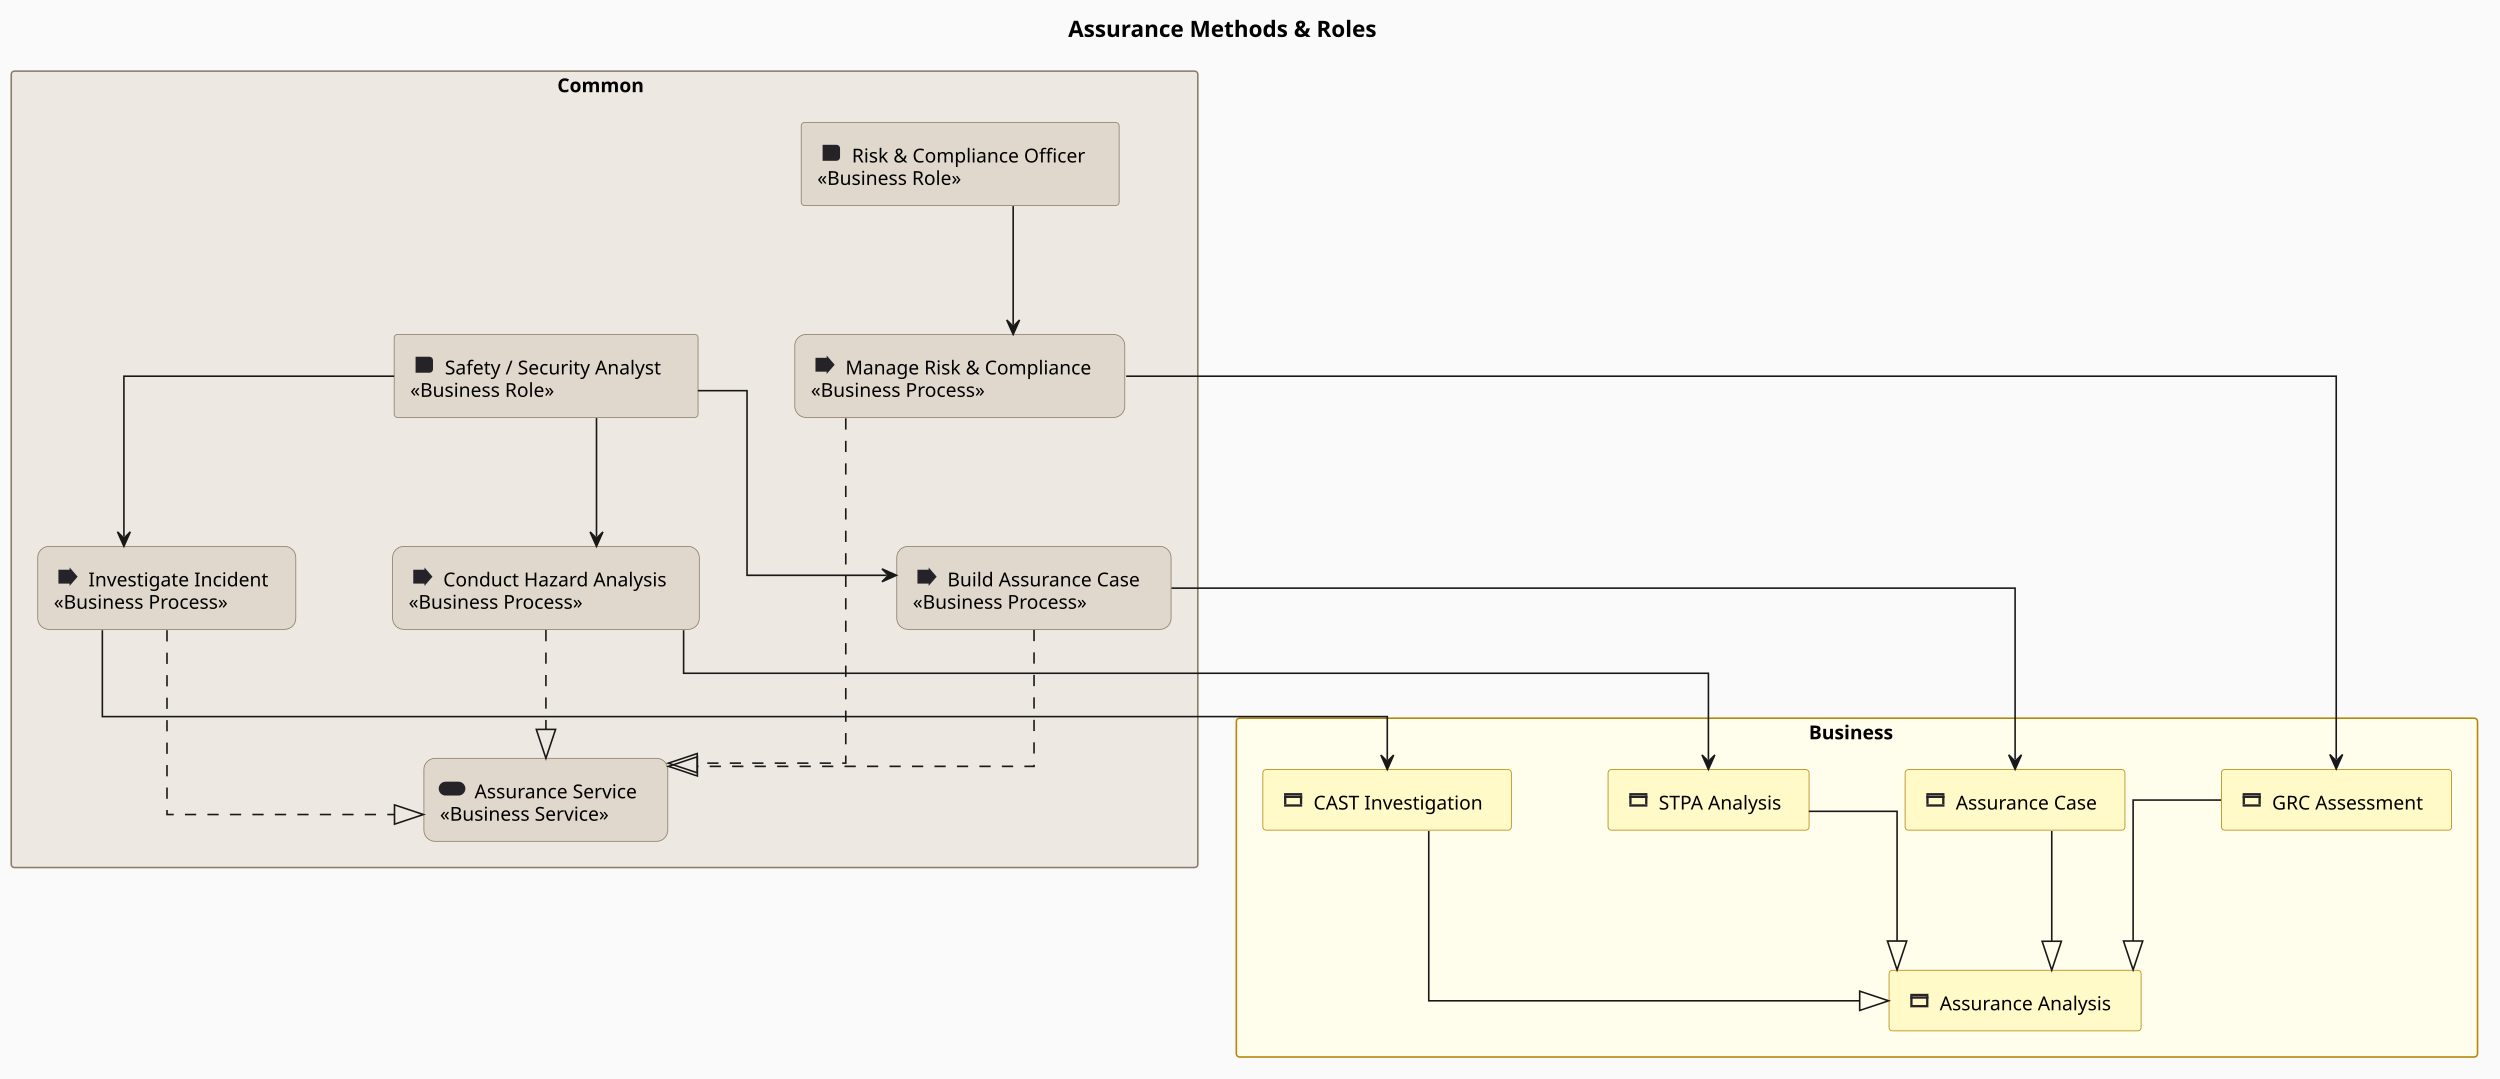
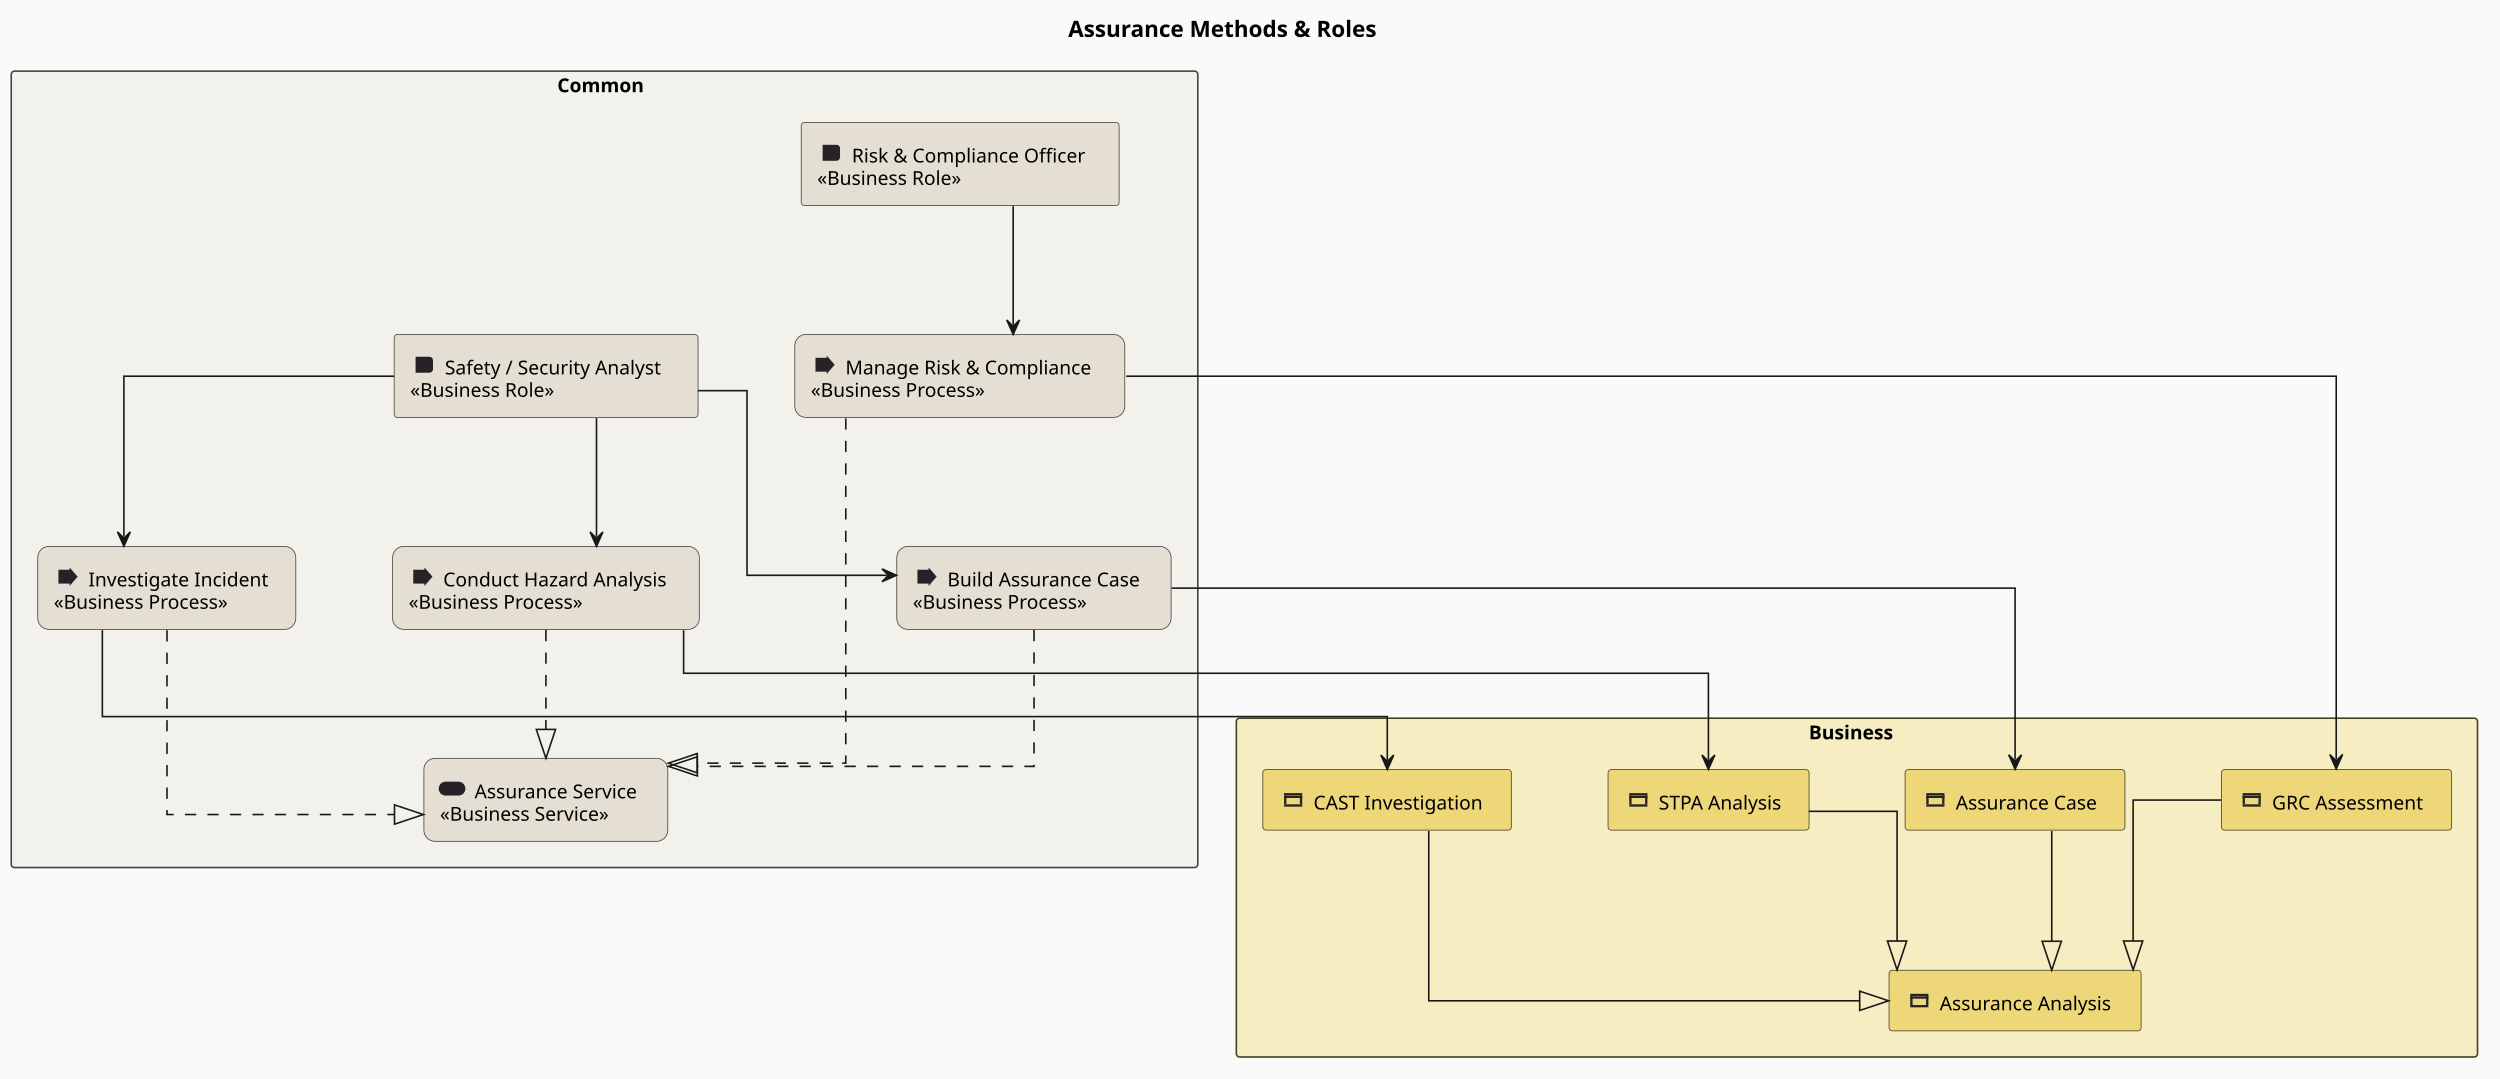
<svg xmlns="http://www.w3.org/2000/svg" contentStyleType="text/css" data-diagram-type="DESCRIPTION" height="672px" preserveAspectRatio="none" style="width:1557px;height:672px;background:#FAFAFA;" version="1.1" viewBox="0 0 1557 672" width="1557px" zoomAndPan="magnify">
  <defs />
  <g>
    <rect fill="#FAFAFA" height="672" style="stroke:none;stroke-width:1;" width="1557" x="0" y="0" />
-     <g class="title" data-source-line="144">
+     <g class="title" data-source-line="54">
      <text fill="#000000" font-family="sans-serif" font-size="14" font-weight="700" lengthAdjust="spacing" textLength="219.495" x="665.252" y="22.995">Assurance Methods &amp; Roles</text>
    </g>
-     <g class="cluster" data-qualified-name="Common" data-source-line="146" id="ent0002">
-       <rect fill="#EDE8E1" height="496" rx="2" ry="2" style="stroke:#8C7E6A;stroke-width:1;" width="739" x="7" y="44.297" />
+     <g class="cluster" data-qualified-name="Common" data-source-line="56" id="ent0002">
+       <rect fill="#F3F1EB" height="496" rx="2" ry="2" style="stroke:#45433F;stroke-width:1;" width="739" x="7" y="44.297" />
      <text fill="#000000" font-family="sans-serif" font-size="12" font-weight="700" lengthAdjust="spacing" textLength="58.846" x="347.077" y="57.435">Common</text>
    </g>
-     <g class="cluster" data-qualified-name="Business" data-source-line="156" id="ent0010">
-       <rect fill="#FFFDEC" height="211" rx="2" ry="2" style="stroke:#B8860B;stroke-width:1;" width="773" x="770" y="447.297" />
+     <g class="cluster" data-qualified-name="Business" data-source-line="66" id="ent0010">
+       <rect fill="#F7EDC3" height="211" rx="2" ry="2" style="stroke:#474024;stroke-width:1;" width="773" x="770" y="447.297" />
      <text fill="#000000" font-family="sans-serif" font-size="12" font-weight="700" lengthAdjust="spacing" textLength="59.912" x="1126.544" y="460.435">Business</text>
    </g>
-     <g class="entity" data-qualified-name="Common.PRC_7YyhMi" data-source-line="147" id="ent0003">
-       <rect fill="#E0D8CC" height="51.692" rx="7" ry="7" style="stroke:#8C7E6A;stroke-width:0.5;" width="205.512" x="495" y="208.297" />
+     <g class="entity" data-qualified-name="Common.PRC_7YyhMi" data-source-line="57" id="ent0003">
+       <rect fill="#E5DFD3" height="51.692" rx="7" ry="7" style="stroke:#45433F;stroke-width:0.5;" width="205.512" x="495" y="208.297" />
      <path d="M507.88,222.838 L514.859,222.838 L514.859,221.398 L519.843,227.158 L514.859,232.918 L514.859,231.478 L507.88,231.478" fill="#252327" style="stroke:none;stroke-width:0.5;" />
      <text fill="#000000" font-family="sans-serif" font-size="12" lengthAdjust="spacing" textLength="163.975" x="526.538" y="233.19">Manage Risk &amp; Compliance</text>
      <text fill="#000000" font-family="sans-serif" font-size="12" lengthAdjust="spacing" textLength="117.41" x="505" y="247.159">«Business Process»</text>
    </g>
-     <g class="entity" data-qualified-name="Common.PRC_TfWiGw" data-source-line="148" id="ent0004">
-       <rect fill="#E0D8CC" height="51.692" rx="7" ry="7" style="stroke:#8C7E6A;stroke-width:0.5;" width="191.04" x="244.5" y="340.297" />
+     <g class="entity" data-qualified-name="Common.PRC_TfWiGw" data-source-line="58" id="ent0004">
+       <rect fill="#E5DFD3" height="51.692" rx="7" ry="7" style="stroke:#45433F;stroke-width:0.5;" width="191.04" x="244.5" y="340.297" />
      <path d="M257.38,354.838 L264.358,354.838 L264.358,353.398 L269.343,359.158 L264.358,364.918 L264.358,363.478 L257.38,363.478" fill="#252327" style="stroke:none;stroke-width:0.5;" />
      <text fill="#000000" font-family="sans-serif" font-size="12" lengthAdjust="spacing" textLength="149.502" x="276.038" y="365.19">Conduct Hazard Analysis</text>
      <text fill="#000000" font-family="sans-serif" font-size="12" lengthAdjust="spacing" textLength="117.41" x="254.5" y="379.159">«Business Process»</text>
    </g>
-     <g class="entity" data-qualified-name="Common.PRC_bWETd2" data-source-line="149" id="ent0005">
-       <rect fill="#E0D8CC" height="51.692" rx="7" ry="7" style="stroke:#8C7E6A;stroke-width:0.5;" width="170.848" x="558.5" y="340.297" />
+     <g class="entity" data-qualified-name="Common.PRC_bWETd2" data-source-line="59" id="ent0005">
+       <rect fill="#E5DFD3" height="51.692" rx="7" ry="7" style="stroke:#45433F;stroke-width:0.5;" width="170.848" x="558.5" y="340.297" />
      <path d="M571.38,354.838 L578.359,354.838 L578.359,353.398 L583.343,359.158 L578.359,364.918 L578.359,363.478 L571.38,363.478" fill="#252327" style="stroke:none;stroke-width:0.5;" />
      <text fill="#000000" font-family="sans-serif" font-size="12" lengthAdjust="spacing" textLength="129.31" x="590.038" y="365.19">Build Assurance Case</text>
      <text fill="#000000" font-family="sans-serif" font-size="12" lengthAdjust="spacing" textLength="117.41" x="568.5" y="379.159">«Business Process»</text>
    </g>
-     <g class="entity" data-qualified-name="Common.PRC_lXql_n" data-source-line="150" id="ent0006">
-       <rect fill="#E0D8CC" height="51.692" rx="7" ry="7" style="stroke:#8C7E6A;stroke-width:0.5;" width="160.717" x="23.5" y="340.297" />
+     <g class="entity" data-qualified-name="Common.PRC_lXql_n" data-source-line="60" id="ent0006">
+       <rect fill="#E5DFD3" height="51.692" rx="7" ry="7" style="stroke:#45433F;stroke-width:0.5;" width="160.717" x="23.5" y="340.297" />
      <path d="M36.38,354.838 L43.358,354.838 L43.358,353.398 L48.343,359.158 L43.358,364.918 L43.358,363.478 L36.38,363.478" fill="#252327" style="stroke:none;stroke-width:0.5;" />
      <text fill="#000000" font-family="sans-serif" font-size="12" lengthAdjust="spacing" textLength="119.18" x="55.038" y="365.19">Investigate Incident</text>
      <text fill="#000000" font-family="sans-serif" font-size="12" lengthAdjust="spacing" textLength="117.41" x="33.5" y="379.159">«Business Process»</text>
    </g>
-     <g class="entity" data-qualified-name="Common.ROL_abNYhO" data-source-line="151" id="ent0007">
-       <rect fill="#E0D8CC" height="51.692" rx="2" ry="2" style="stroke:#8C7E6A;stroke-width:0.5;" width="197.989" x="499" y="76.297" />
+     <g class="entity" data-qualified-name="Common.ROL_abNYhO" data-source-line="61" id="ent0007">
+       <rect fill="#E5DFD3" height="51.692" rx="2" ry="2" style="stroke:#45433F;stroke-width:0.5;" width="197.989" x="499" y="76.297" />
      <path d="M512.323,90.174 L520.963,90.174 A2.215,2.215 0 0 1 523.178,92.389 L523.178,97.928 A2.215,2.215 0 0 1 520.963,100.143 L512.323,100.143" fill="#252327" style="stroke:none;stroke-width:0.5;" />
      <text fill="#000000" font-family="sans-serif" font-size="12" lengthAdjust="spacing" textLength="156.451" x="530.538" y="101.19">Risk &amp; Compliance Officer</text>
      <text fill="#000000" font-family="sans-serif" font-size="12" lengthAdjust="spacing" textLength="97.811" x="509" y="115.159">«Business Role»</text>
    </g>
-     <g class="entity" data-qualified-name="Common.ROL_yswDMB" data-source-line="152" id="ent0008">
-       <rect fill="#E0D8CC" height="51.692" rx="2" ry="2" style="stroke:#8C7E6A;stroke-width:0.5;" width="189.246" x="245.5" y="208.297" />
+     <g class="entity" data-qualified-name="Common.ROL_yswDMB" data-source-line="62" id="ent0008">
+       <rect fill="#E5DFD3" height="51.692" rx="2" ry="2" style="stroke:#45433F;stroke-width:0.5;" width="189.246" x="245.5" y="208.297" />
      <path d="M258.823,222.174 L267.463,222.174 A2.215,2.215 0 0 1 269.678,224.389 L269.678,229.928 A2.215,2.215 0 0 1 267.463,232.143 L258.823,232.143" fill="#252327" style="stroke:none;stroke-width:0.5;" />
      <text fill="#000000" font-family="sans-serif" font-size="12" lengthAdjust="spacing" textLength="147.709" x="277.038" y="233.19">Safety / Security Analyst</text>
      <text fill="#000000" font-family="sans-serif" font-size="12" lengthAdjust="spacing" textLength="97.811" x="255.5" y="247.159">«Business Role»</text>
    </g>
-     <g class="entity" data-qualified-name="Common.SRV_ooK3YN" data-source-line="153" id="ent0009">
-       <rect fill="#E0D8CC" height="51.692" rx="7" ry="7" style="stroke:#8C7E6A;stroke-width:0.5;" width="151.893" x="264" y="472.297" />
+     <g class="entity" data-qualified-name="Common.SRV_ooK3YN" data-source-line="63" id="ent0009">
+       <rect fill="#E5DFD3" height="51.692" rx="7" ry="7" style="stroke:#45433F;stroke-width:0.5;" width="151.893" x="264" y="472.297" />
      <path d="M277.545,486.838 L285.52,486.838 A3.102,3.102 0 0 1 285.52,495.478 L277.545,495.478 A3.102,3.102 0 0 1 277.545,486.838" fill="#252327" style="stroke:none;stroke-width:0.5;" />
      <text fill="#000000" font-family="sans-serif" font-size="12" lengthAdjust="spacing" textLength="110.356" x="295.538" y="497.19">Assurance Service</text>
      <text fill="#000000" font-family="sans-serif" font-size="12" lengthAdjust="spacing" textLength="115.764" x="274" y="511.159">«Business Service»</text>
    </g>
-     <g class="entity" data-qualified-name="Business.BOB_B33tSQ" data-source-line="157" id="ent0011">
-       <rect fill="#FFFAC8" height="37.723" rx="2" ry="2" style="stroke:#B8860B;stroke-width:0.5;" width="156.985" x="1176.5" y="604.297" />
+     <g class="entity" data-qualified-name="Business.BOB_B33tSQ" data-source-line="67" id="ent0011">
+       <rect fill="#EDD779" height="37.723" rx="2" ry="2" style="stroke:#474024;stroke-width:0.5;" width="156.985" x="1176.5" y="604.297" />
      <path d="M1189.712,618.949 L1201.011,618.949 L1201.011,620.389 L1189.712,620.389" fill="#252327" />
      <path d="M1189.712,625.928 L1201.011,625.928 L1201.011,627.368 L1189.712,627.368" fill="#252327" />
      <path d="M1189.712,620.389 L1189.712,625.928 L1191.152,625.928 L1191.152,620.389" fill="#252327" />
      <path d="M1199.571,620.389 L1199.571,625.928 L1201.011,625.928 L1201.011,620.389" fill="#252327" />
      <path d="M1189.712,620.555 L1201.011,620.555 L1201.011,621.995 L1189.712,621.995" fill="#252327" />
      <text fill="#000000" font-family="sans-serif" font-size="12" lengthAdjust="spacing" textLength="115.447" x="1208.037" y="629.19">Assurance Analysis</text>
    </g>
-     <g class="entity" data-qualified-name="Business.BOB_GCbVtL" data-source-line="158" id="ent0012">
-       <rect fill="#FFFAC8" height="37.723" rx="2" ry="2" style="stroke:#B8860B;stroke-width:0.5;" width="143.35" x="1383.5" y="479.297" />
+     <g class="entity" data-qualified-name="Business.BOB_GCbVtL" data-source-line="68" id="ent0012">
+       <rect fill="#EDD779" height="37.723" rx="2" ry="2" style="stroke:#474024;stroke-width:0.5;" width="143.35" x="1383.5" y="479.297" />
      <path d="M1396.712,493.949 L1408.011,493.949 L1408.011,495.389 L1396.712,495.389" fill="#252327" />
      <path d="M1396.712,500.928 L1408.011,500.928 L1408.011,502.368 L1396.712,502.368" fill="#252327" />
      <path d="M1396.712,495.389 L1396.712,500.928 L1398.152,500.928 L1398.152,495.389" fill="#252327" />
      <path d="M1406.571,495.389 L1406.571,500.928 L1408.011,500.928 L1408.011,495.389" fill="#252327" />
      <path d="M1396.712,495.555 L1408.011,495.555 L1408.011,496.995 L1396.712,496.995" fill="#252327" />
      <text fill="#000000" font-family="sans-serif" font-size="12" lengthAdjust="spacing" textLength="101.812" x="1415.037" y="504.19">GRC Assessment</text>
    </g>
-     <g class="entity" data-qualified-name="Business.BOB_H_uAJl" data-source-line="159" id="ent0013">
-       <rect fill="#FFFAC8" height="37.723" rx="2" ry="2" style="stroke:#B8860B;stroke-width:0.5;" width="154.764" x="786.5" y="479.297" />
+     <g class="entity" data-qualified-name="Business.BOB_H_uAJl" data-source-line="69" id="ent0013">
+       <rect fill="#EDD779" height="37.723" rx="2" ry="2" style="stroke:#474024;stroke-width:0.5;" width="154.764" x="786.5" y="479.297" />
      <path d="M799.712,493.949 L811.011,493.949 L811.011,495.389 L799.712,495.389" fill="#252327" />
      <path d="M799.712,500.928 L811.011,500.928 L811.011,502.368 L799.712,502.368" fill="#252327" />
      <path d="M799.712,495.389 L799.712,500.928 L801.152,500.928 L801.152,495.389" fill="#252327" />
      <path d="M809.571,495.389 L809.571,500.928 L811.011,500.928 L811.011,495.389" fill="#252327" />
      <path d="M799.712,495.555 L811.011,495.555 L811.011,496.995 L799.712,496.995" fill="#252327" />
      <text fill="#000000" font-family="sans-serif" font-size="12" lengthAdjust="spacing" textLength="113.227" x="818.038" y="504.19">CAST Investigation</text>
    </g>
-     <g class="entity" data-qualified-name="Business.BOB_U1Yo1s" data-source-line="160" id="ent0014">
-       <rect fill="#FFFAC8" height="37.723" rx="2" ry="2" style="stroke:#B8860B;stroke-width:0.5;" width="125.186" x="1001.5" y="479.297" />
+     <g class="entity" data-qualified-name="Business.BOB_U1Yo1s" data-source-line="70" id="ent0014">
+       <rect fill="#EDD779" height="37.723" rx="2" ry="2" style="stroke:#474024;stroke-width:0.5;" width="125.186" x="1001.5" y="479.297" />
      <path d="M1014.712,493.949 L1026.011,493.949 L1026.011,495.389 L1014.712,495.389" fill="#252327" />
      <path d="M1014.712,500.928 L1026.011,500.928 L1026.011,502.368 L1014.712,502.368" fill="#252327" />
      <path d="M1014.712,495.389 L1014.712,500.928 L1016.152,500.928 L1016.152,495.389" fill="#252327" />
      <path d="M1024.571,495.389 L1024.571,500.928 L1026.011,500.928 L1026.011,495.389" fill="#252327" />
      <path d="M1014.712,495.555 L1026.011,495.555 L1026.011,496.995 L1014.712,496.995" fill="#252327" />
      <text fill="#000000" font-family="sans-serif" font-size="12" lengthAdjust="spacing" textLength="83.648" x="1033.037" y="504.19">STPA Analysis</text>
    </g>
-     <g class="entity" data-qualified-name="Business.BOB_f_Hz7r" data-source-line="161" id="ent0015">
-       <rect fill="#FFFAC8" height="37.723" rx="2" ry="2" style="stroke:#B8860B;stroke-width:0.5;" width="136.911" x="1186.5" y="479.297" />
+     <g class="entity" data-qualified-name="Business.BOB_f_Hz7r" data-source-line="71" id="ent0015">
+       <rect fill="#EDD779" height="37.723" rx="2" ry="2" style="stroke:#474024;stroke-width:0.5;" width="136.911" x="1186.5" y="479.297" />
      <path d="M1199.712,493.949 L1211.011,493.949 L1211.011,495.389 L1199.712,495.389" fill="#252327" />
      <path d="M1199.712,500.928 L1211.011,500.928 L1211.011,502.368 L1199.712,502.368" fill="#252327" />
      <path d="M1199.712,495.389 L1199.712,500.928 L1201.152,500.928 L1201.152,495.389" fill="#252327" />
      <path d="M1209.571,495.389 L1209.571,500.928 L1211.011,500.928 L1211.011,495.389" fill="#252327" />
      <path d="M1199.712,495.555 L1211.011,495.555 L1211.011,496.995 L1199.712,496.995" fill="#252327" />
      <text fill="#000000" font-family="sans-serif" font-size="12" lengthAdjust="spacing" textLength="95.373" x="1218.037" y="504.19">Assurance Case</text>
    </g>
-     <g class="link" data-entity-1="ent0007" data-entity-2="ent0003" data-link-type="dependency" data-source-line="186" id="lnk34">
+     <g class="link" data-entity-1="ent0007" data-entity-2="ent0003" data-link-type="dependency" data-source-line="96" id="lnk34">
      <path d="M631,128.377 C631,151.517 631,179.147 631,202.277" fill="none" id="ROL_abNYhO-to-PRC_7YyhMi" style="stroke:#181818;stroke-width:1;" />
      <polygon fill="#181818" points="631,208.277,635,199.277,631,203.277,627,199.277,631,208.277" style="stroke:#181818;stroke-width:1;" />
    </g>
-     <g class="link" data-entity-1="ent0008" data-entity-2="ent0004" data-link-type="dependency" data-source-line="188" id="lnk36">
+     <g class="link" data-entity-1="ent0008" data-entity-2="ent0004" data-link-type="dependency" data-source-line="98" id="lnk36">
      <path d="M371.5,260.377 C371.5,283.517 371.5,311.147 371.5,334.277" fill="none" id="ROL_yswDMB-to-PRC_TfWiGw" style="stroke:#181818;stroke-width:1;" />
      <polygon fill="#181818" points="371.5,340.277,375.5,331.277,371.5,335.277,367.5,331.277,371.5,340.277" style="stroke:#181818;stroke-width:1;" />
    </g>
-     <g class="link" data-entity-1="ent0006" data-entity-2="ent0009" data-link-type="extension" data-source-line="193" id="lnk41">
+     <g class="link" data-entity-1="ent0006" data-entity-2="ent0009" data-link-type="extension" data-source-line="103" id="lnk41">
      <path d="M104,392.487 C104,433.267 104,507.297 104,507.297 C104,507.297 176.75,507.297 245.7,507.297" fill="none" id="PRC_lXql_n-to-SRV_ooK3YN" style="stroke:#181818;stroke-width:1;stroke-dasharray:7,7;" />
      <polygon fill="none" points="263.7,507.297,245.7,501.297,245.7,513.297,263.7,507.297" style="stroke:#181818;stroke-width:1;" />
    </g>
-     <g class="link" data-entity-1="ent0015" data-entity-2="ent0011" data-link-type="extension" data-source-line="181" id="lnk29">
+     <g class="link" data-entity-1="ent0015" data-entity-2="ent0011" data-link-type="extension" data-source-line="91" id="lnk29">
      <path d="M1277.83,517.557 C1277.83,541.117 1277.83,562.747 1277.83,586.227" fill="none" id="BOB_f_Hz7r-to-BOB_B33tSQ" style="stroke:#181818;stroke-width:1;" />
      <polygon fill="none" points="1277.83,604.227,1283.83,586.227,1271.83,586.227,1277.83,604.227" style="stroke:#181818;stroke-width:1;" />
    </g>
-     <g class="link" data-entity-1="ent0012" data-entity-2="ent0011" data-link-type="extension" data-source-line="178" id="lnk26">
+     <g class="link" data-entity-1="ent0012" data-entity-2="ent0011" data-link-type="extension" data-source-line="88" id="lnk26">
      <path d="M1383.25,498.297 C1354.7,498.297 1328.5,498.297 1328.5,498.297 C1328.5,498.297 1328.5,550.977 1328.5,586.037" fill="none" id="BOB_GCbVtL-to-BOB_B33tSQ" style="stroke:#181818;stroke-width:1;" />
      <polygon fill="none" points="1328.5,604.037,1334.5,586.037,1322.5,586.037,1328.5,604.037" style="stroke:#181818;stroke-width:1;" />
    </g>
-     <g class="link" data-entity-1="ent0013" data-entity-2="ent0011" data-link-type="extension" data-source-line="179" id="lnk27">
+     <g class="link" data-entity-1="ent0013" data-entity-2="ent0011" data-link-type="extension" data-source-line="89" id="lnk27">
      <path d="M889.83,517.557 C889.83,552.617 889.83,623.297 889.83,623.297 C889.83,623.297 1050.86,623.297 1158.21,623.297" fill="none" id="BOB_H_uAJl-to-BOB_B33tSQ" style="stroke:#181818;stroke-width:1;" />
      <polygon fill="none" points="1176.21,623.297,1158.21,617.297,1158.21,629.297,1176.21,623.297" style="stroke:#181818;stroke-width:1;" />
    </g>
-     <g class="link" data-entity-1="ent0014" data-entity-2="ent0011" data-link-type="extension" data-source-line="180" id="lnk28">
+     <g class="link" data-entity-1="ent0014" data-entity-2="ent0011" data-link-type="extension" data-source-line="90" id="lnk28">
      <path d="M1126.53,505.297 C1154.6,505.297 1181.5,505.297 1181.5,505.297 C1181.5,505.297 1181.5,552.637 1181.5,586.077" fill="none" id="BOB_U1Yo1s-to-BOB_B33tSQ" style="stroke:#181818;stroke-width:1;" />
      <polygon fill="none" points="1181.5,604.077,1187.5,586.077,1175.5,586.077,1181.5,604.077" style="stroke:#181818;stroke-width:1;" />
    </g>
-     <g class="link" data-entity-1="ent0003" data-entity-2="ent0012" data-link-type="dependency" data-source-line="182" id="lnk30">
+     <g class="link" data-entity-1="ent0003" data-entity-2="ent0012" data-link-type="dependency" data-source-line="92" id="lnk30">
      <path d="M701.37,234.297 C929.31,234.297 1455,234.297 1455,234.297 C1455,234.297 1455,411.917 1455,472.887" fill="none" id="PRC_7YyhMi-to-BOB_GCbVtL" style="stroke:#181818;stroke-width:1;" />
      <polygon fill="#181818" points="1455,478.887,1459,469.887,1455,473.887,1451,469.887,1455,478.887" style="stroke:#181818;stroke-width:1;" />
    </g>
-     <g class="link" data-entity-1="ent0006" data-entity-2="ent0013" data-link-type="dependency" data-source-line="183" id="lnk31">
+     <g class="link" data-entity-1="ent0006" data-entity-2="ent0013" data-link-type="dependency" data-source-line="93" id="lnk31">
      <path d="M63.75,392.487 C63.75,415.827 63.75,446.297 63.75,446.297 C63.75,446.297 864,446.297 864,446.297 C864,446.297 864,458.387 864,473.227" fill="none" id="PRC_lXql_n-to-BOB_H_uAJl" style="stroke:#181818;stroke-width:1;" />
      <polygon fill="#181818" points="864,479.227,868,470.227,864,474.227,860,470.227,864,479.227" style="stroke:#181818;stroke-width:1;" />
    </g>
-     <g class="link" data-entity-1="ent0004" data-entity-2="ent0014" data-link-type="dependency" data-source-line="184" id="lnk32">
+     <g class="link" data-entity-1="ent0004" data-entity-2="ent0014" data-link-type="dependency" data-source-line="94" id="lnk32">
      <path d="M425.75,392.487 C425.75,405.837 425.75,419.297 425.75,419.297 C425.75,419.297 1064,419.297 1064,419.297 C1064,419.297 1064,449.797 1064,473.177" fill="none" id="PRC_TfWiGw-to-BOB_U1Yo1s" style="stroke:#181818;stroke-width:1;" />
      <polygon fill="#181818" points="1064,479.177,1068,470.177,1064,474.177,1060,470.177,1064,479.177" style="stroke:#181818;stroke-width:1;" />
    </g>
-     <g class="link" data-entity-1="ent0005" data-entity-2="ent0015" data-link-type="dependency" data-source-line="185" id="lnk33">
+     <g class="link" data-entity-1="ent0005" data-entity-2="ent0015" data-link-type="dependency" data-source-line="95" id="lnk33">
      <path d="M729.6,366.297 C897.76,366.297 1255,366.297 1255,366.297 C1255,366.297 1255,436.497 1255,473.107" fill="none" id="PRC_bWETd2-to-BOB_f_Hz7r" style="stroke:#181818;stroke-width:1;" />
      <polygon fill="#181818" points="1255,479.107,1259,470.107,1255,474.107,1251,470.107,1255,479.107" style="stroke:#181818;stroke-width:1;" />
    </g>
-     <g class="link" data-entity-1="ent0003" data-entity-2="ent0009" data-link-type="extension" data-source-line="187" id="lnk35">
+     <g class="link" data-entity-1="ent0003" data-entity-2="ent0009" data-link-type="extension" data-source-line="97" id="lnk35">
      <path d="M526.75,260.547 C526.75,323.007 526.75,475.297 526.75,475.297 C526.75,475.297 485.87,475.297 434.23,475.297" fill="none" id="PRC_7YyhMi-to-SRV_ooK3YN" style="stroke:#181818;stroke-width:1;stroke-dasharray:7,7;" />
      <polygon fill="none" points="416.23,475.297,434.23,481.297,434.23,469.297,416.23,475.297" style="stroke:#181818;stroke-width:1;" />
    </g>
-     <g class="link" data-entity-1="ent0004" data-entity-2="ent0009" data-link-type="extension" data-source-line="189" id="lnk37">
+     <g class="link" data-entity-1="ent0004" data-entity-2="ent0009" data-link-type="extension" data-source-line="99" id="lnk37">
      <path d="M340,392.377 C340,415.517 340,431.147 340,454.277" fill="none" id="PRC_TfWiGw-to-SRV_ooK3YN" style="stroke:#181818;stroke-width:1;stroke-dasharray:7,7;" />
      <polygon fill="none" points="340,472.277,346,454.277,334,454.277,340,472.277" style="stroke:#181818;stroke-width:1;" />
    </g>
-     <g class="link" data-entity-1="ent0008" data-entity-2="ent0005" data-link-type="dependency" data-source-line="190" id="lnk38">
+     <g class="link" data-entity-1="ent0008" data-entity-2="ent0005" data-link-type="dependency" data-source-line="100" id="lnk38">
      <path d="M434.61,243.297 C452.24,243.297 465.25,243.297 465.25,243.297 C465.25,243.297 465.25,358.297 465.25,358.297 C465.25,358.297 506.41,358.297 552.29,358.297" fill="none" id="ROL_yswDMB-to-PRC_bWETd2" style="stroke:#181818;stroke-width:1;" />
      <polygon fill="#181818" points="558.29,358.297,549.29,354.297,553.29,358.297,549.29,362.297,558.29,358.297" style="stroke:#181818;stroke-width:1;" />
    </g>
-     <g class="link" data-entity-1="ent0005" data-entity-2="ent0009" data-link-type="extension" data-source-line="191" id="lnk39">
+     <g class="link" data-entity-1="ent0005" data-entity-2="ent0009" data-link-type="extension" data-source-line="101" id="lnk39">
      <path d="M644,392.317 C644,425.127 644,477.297 644,477.297 C644,477.297 524.37,477.297 434.32,477.297" fill="none" id="PRC_bWETd2-to-SRV_ooK3YN" style="stroke:#181818;stroke-width:1;stroke-dasharray:7,7;" />
      <polygon fill="none" points="416.32,477.297,434.32,483.297,434.32,471.297,416.32,477.297" style="stroke:#181818;stroke-width:1;" />
    </g>
-     <g class="link" data-entity-1="ent0008" data-entity-2="ent0006" data-link-type="dependency" data-source-line="192" id="lnk40">
+     <g class="link" data-entity-1="ent0008" data-entity-2="ent0006" data-link-type="dependency" data-source-line="102" id="lnk40">
      <path d="M245.48,234.297 C170.13,234.297 77.17,234.297 77.17,234.297 C77.17,234.297 77.17,295.747 77.17,334.217" fill="none" id="ROL_yswDMB-to-PRC_lXql_n" style="stroke:#181818;stroke-width:1;" />
      <polygon fill="#181818" points="77.17,340.217,81.17,331.217,77.17,335.217,73.17,331.217,77.17,340.217" style="stroke:#181818;stroke-width:1;" />
    </g>
  </g>
</svg>
